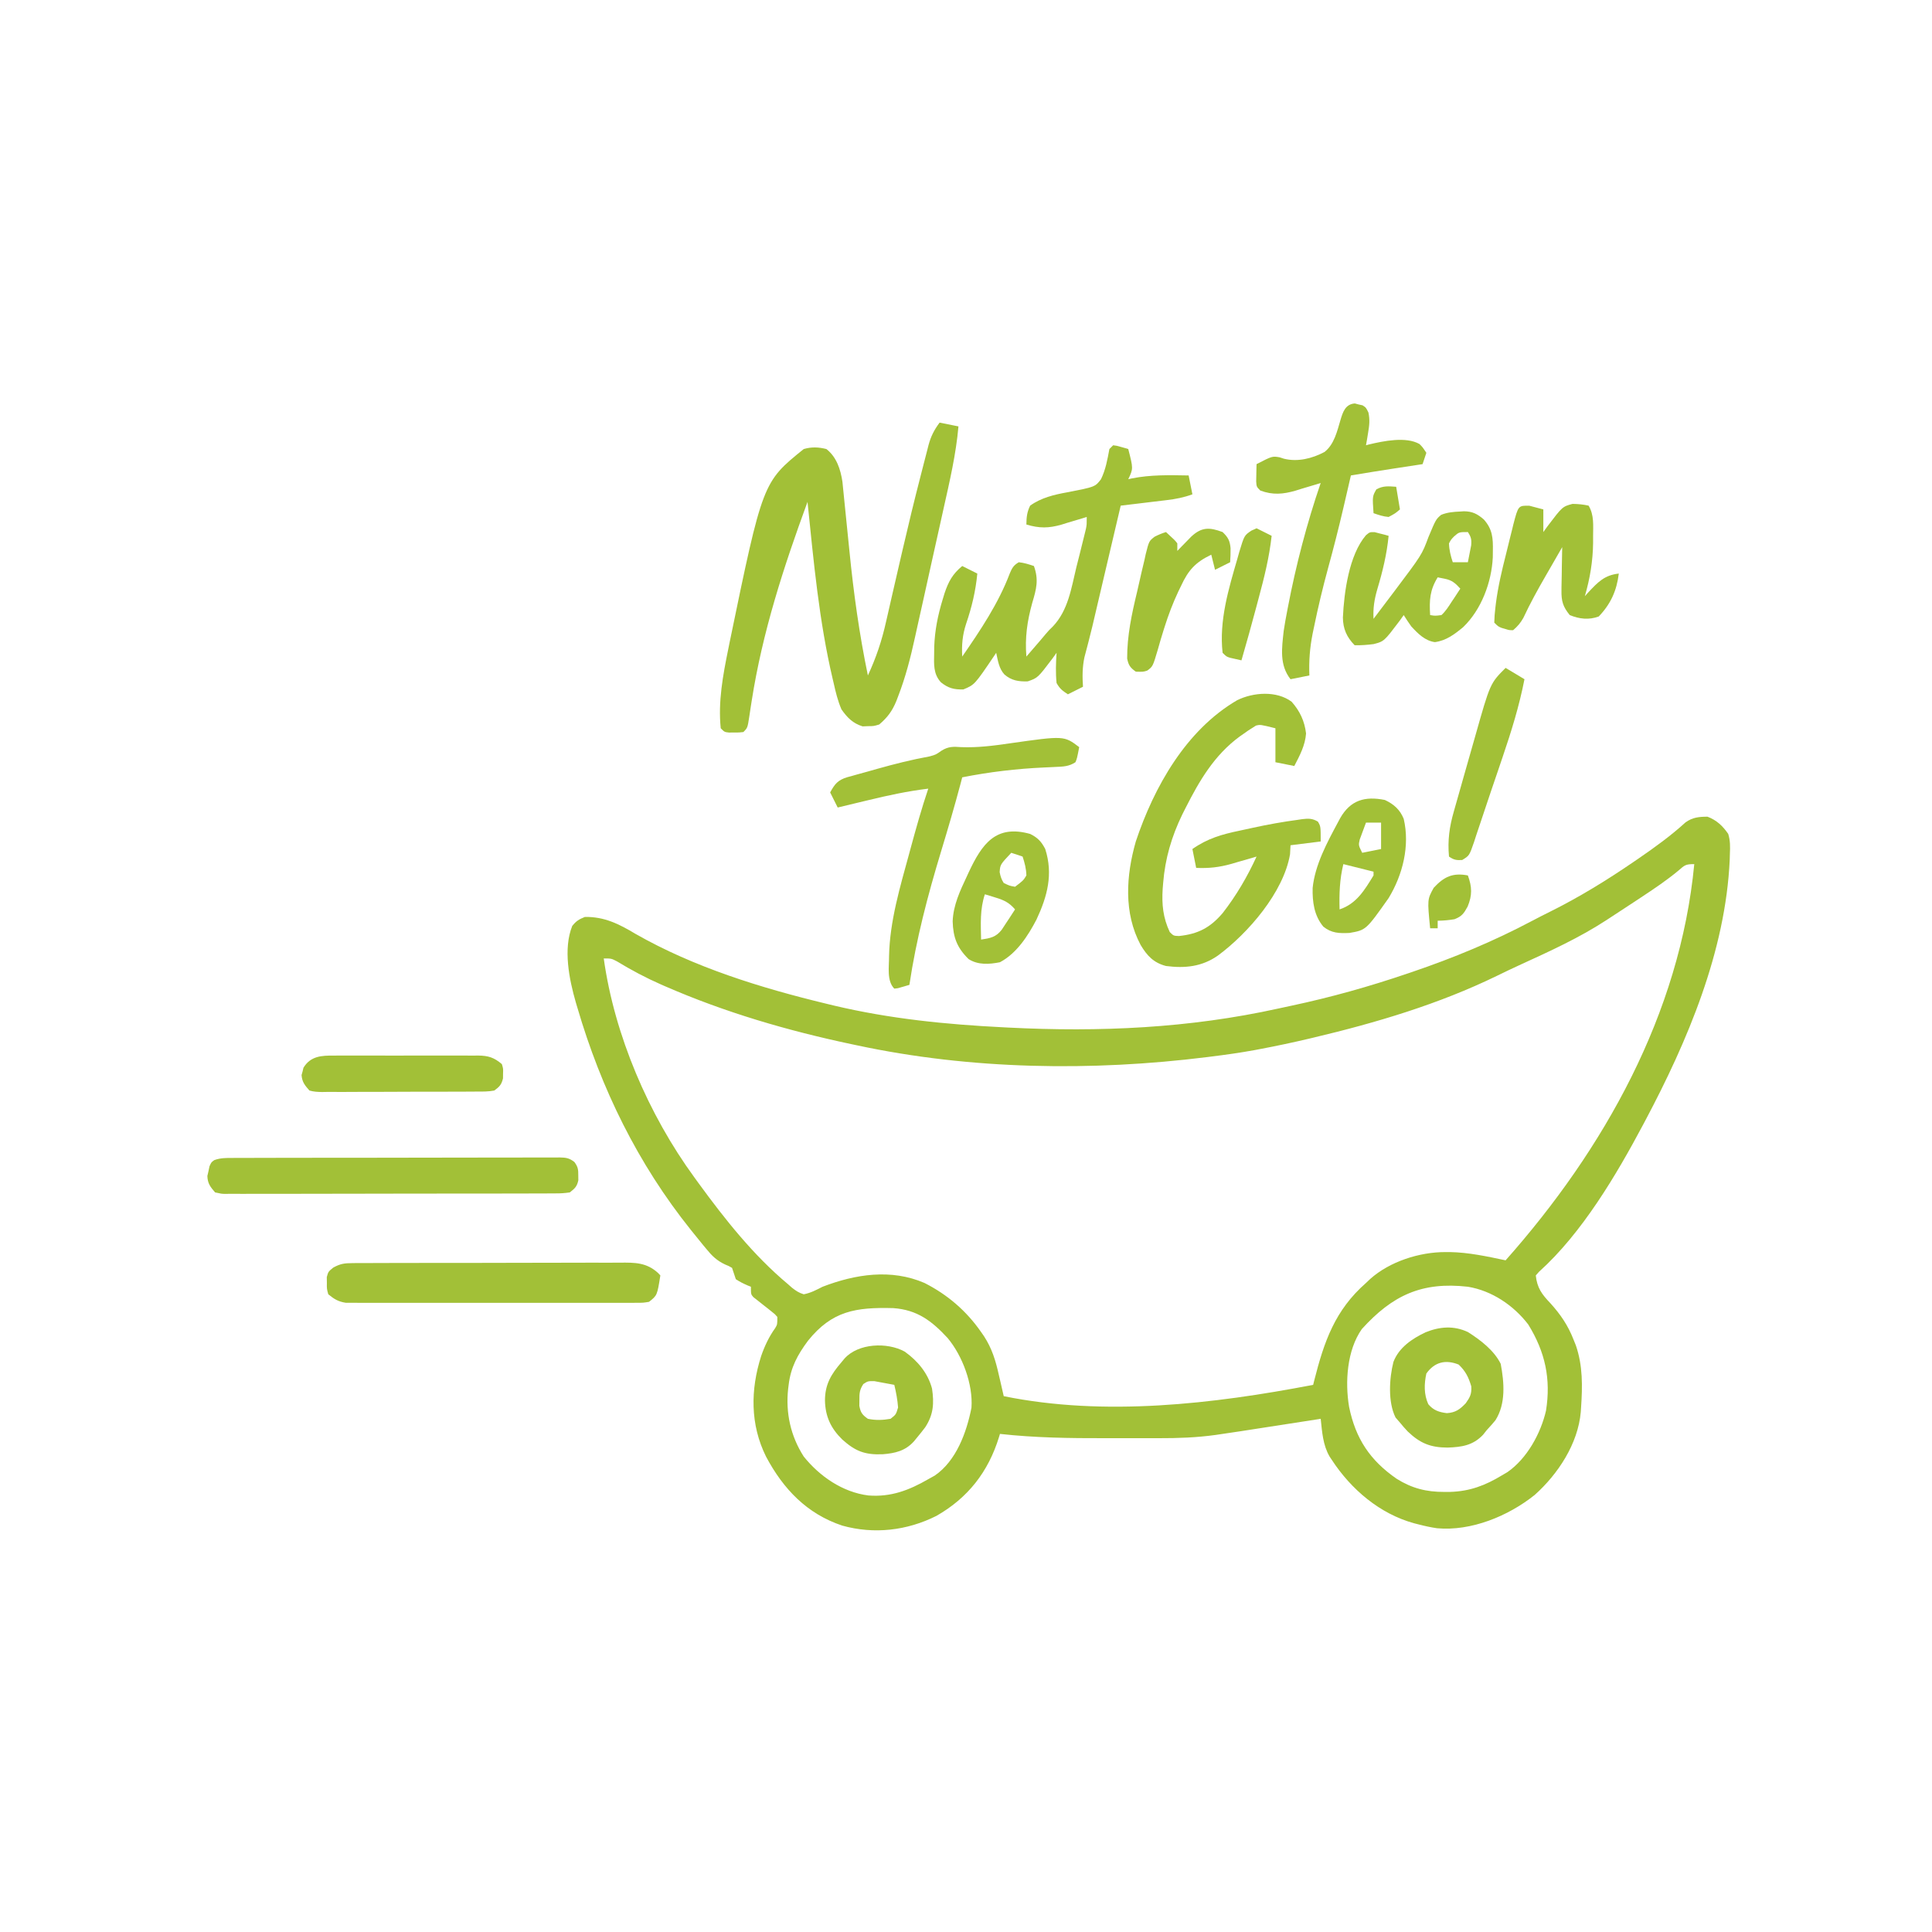
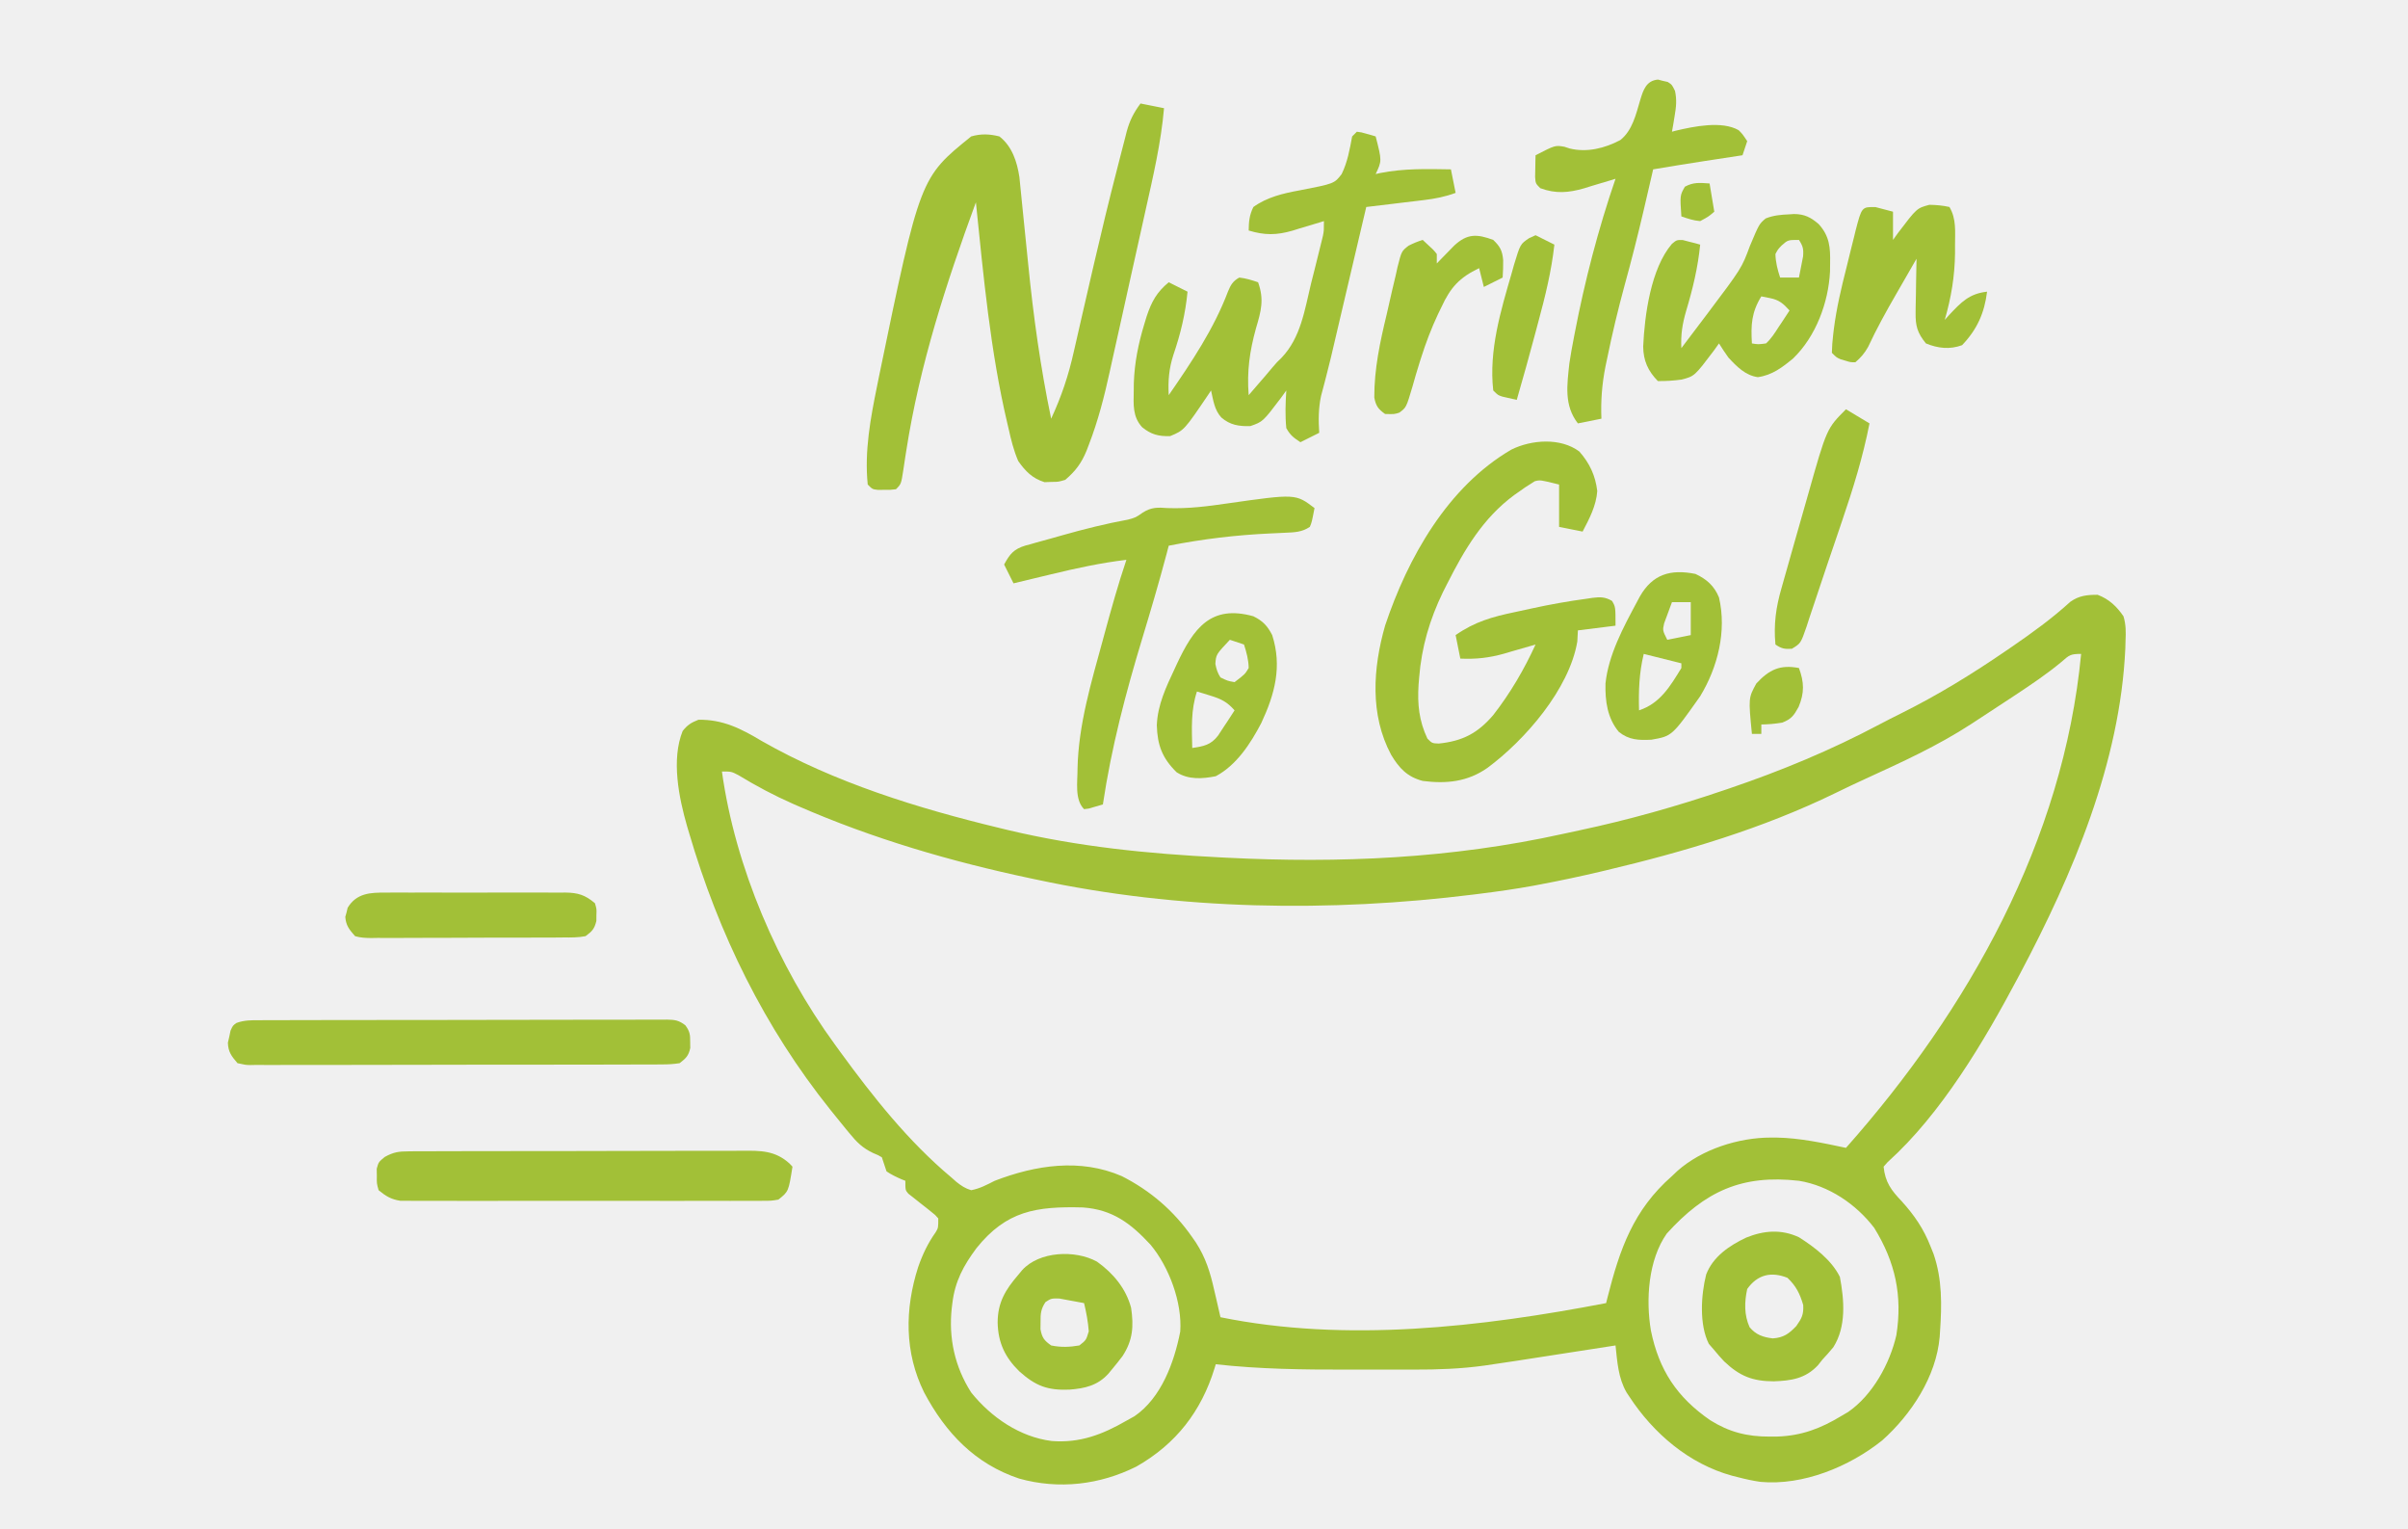
- <svg xmlns="http://www.w3.org/2000/svg" version="1.1" width="512" height="512">
-   <rect width="100%" height="100%" fill="#ffffff" />
+ <svg xmlns="http://www.w3.org/2000/svg" version="1.1" viewBox="45 90 435 325" width="512" height="325">
  <path d="M0 0 C0.339 0.089 0.678 0.178 1.027 0.27 C1.369 0.346 1.71 0.422 2.062 0.5 C2.965 1.082 2.965 1.082 3.613 2.402 C4.023 4.359 3.861 5.804 3.527 7.769 C3.425 8.392 3.324 9.015 3.219 9.656 C3.135 10.127 3.051 10.597 2.965 11.082 C3.099 11.046 3.099 11.046 3.777 10.863 C7.598 9.959 13.559 8.712 17.145 10.754 C17.965 11.582 17.965 11.582 18.965 13.082 C18.635 14.072 18.305 15.062 17.965 16.082 C17.602 16.137 17.24 16.193 16.867 16.25 C15.191 16.506 13.515 16.763 11.84 17.02 C11.27 17.107 10.7 17.194 10.113 17.283 C6.392 17.854 2.677 18.453 -1.035 19.082 C-1.135 19.518 -1.236 19.955 -1.339 20.404 C-1.818 22.485 -2.301 24.565 -2.785 26.645 C-2.874 27.028 -2.964 27.411 -3.056 27.806 C-4.301 33.138 -5.645 38.428 -7.098 43.707 C-8.492 48.824 -9.721 53.951 -10.785 59.145 C-10.849 59.448 -10.849 59.448 -11.172 60.985 C-11.912 64.729 -12.192 68.267 -12.035 72.082 C-12.86 72.247 -12.86 72.247 -17.035 73.082 C-20.019 69.257 -19.337 64.892 -18.843 60.288 C-18.579 58.499 -18.258 56.731 -17.91 54.957 C-17.849 54.633 -17.787 54.308 -17.723 53.974 C-15.605 42.918 -12.699 31.729 -9.035 21.082 C-9.189 21.13 -9.189 21.13 -9.966 21.373 C-11.381 21.809 -12.802 22.227 -14.223 22.645 C-14.705 22.796 -15.188 22.948 -15.685 23.104 C-19.012 24.064 -21.735 24.309 -25.035 23.082 C-26.035 22.082 -26.035 22.082 -26.133 20.672 C-26.121 20.127 -26.11 19.581 -26.098 19.02 C-26.089 18.472 -26.08 17.924 -26.07 17.359 C-26.059 16.938 -26.047 16.516 -26.035 16.082 C-21.87 13.938 -21.87 13.938 -19.906 14.277 C-19.536 14.399 -19.166 14.52 -18.785 14.645 C-15.12 15.552 -11.309 14.6 -8.019 12.857 C-5.446 10.829 -4.684 7.379 -3.789 4.359 C-3.154 2.242 -2.494 0.198 0 0 Z " fill="#a2c037" transform="translate(359.0352,106.918)" />
  <path d="M0 0 C0.973 0.121 0.973 0.121 2.062 0.438 C2.244 0.488 2.244 0.488 3.16 0.746 C3.437 0.83 3.715 0.914 4 1 C5.333 6.187 5.333 6.187 4 9 C4.317 8.928 4.634 8.856 4.961 8.781 C9.969 7.785 14.914 7.91 20 8 C20.165 8.825 20.165 8.825 21 13 C18.735 13.837 16.602 14.248 14.207 14.535 C13.856 14.578 13.505 14.621 13.144 14.665 C12.034 14.801 10.923 14.932 9.812 15.062 C9.055 15.154 8.298 15.246 7.541 15.338 C5.694 15.562 3.847 15.782 2 16 C1.9 16.426 1.8 16.852 1.696 17.291 C1.625 17.593 1.625 17.593 1.266 19.121 C1.188 19.452 1.11 19.784 1.029 20.125 C0.589 21.997 0.148 23.87 -0.292 25.742 C-1.136 29.326 -1.979 32.91 -2.819 36.495 C-3.17 37.992 -3.521 39.489 -3.873 40.986 C-4.038 41.691 -4.203 42.395 -4.368 43.1 C-4.601 44.099 -4.836 45.099 -5.07 46.098 C-5.22 46.736 -5.37 47.375 -5.525 48.034 C-5.853 49.41 -6.199 50.781 -6.557 52.15 C-6.649 52.506 -6.741 52.862 -6.836 53.229 C-7.093 54.216 -7.355 55.202 -7.616 56.187 C-8.171 58.808 -8.182 61.337 -8 64 C-8.66 64.33 -8.66 64.33 -12 66 C-13.483 65.011 -14.146 64.532 -15 63 C-15.271 60.31 -15.173 57.694 -15 55 C-15.364 55.505 -15.727 56.011 -16.102 56.531 C-19.975 61.641 -19.975 61.641 -22.629 62.57 C-25.04 62.655 -26.954 62.356 -28.812 60.75 C-30.288 59.14 -30.533 57.073 -31 55 C-31.181 55.273 -31.361 55.545 -31.547 55.826 C-36.717 63.468 -36.717 63.468 -39.695 64.703 C-42.154 64.777 -43.73 64.37 -45.645 62.82 C-47.695 60.598 -47.49 58.005 -47.438 55.125 C-47.432 54.559 -47.427 53.993 -47.421 53.411 C-47.269 49.048 -46.456 45.044 -45.188 40.875 C-45.022 40.331 -44.857 39.787 -44.687 39.227 C-43.633 36.087 -42.556 34.124 -40 32 C-38.68 32.66 -37.36 33.32 -36 34 C-36.45 38.681 -37.468 42.919 -38.984 47.359 C-39.945 50.305 -40.169 52.908 -40 56 C-35.176 49.008 -30.399 41.919 -27.387 33.934 C-26.804 32.528 -26.344 31.747 -25 31 C-23.561 31.155 -22.39 31.537 -21 32 C-19.684 35.66 -20.347 38.094 -21.438 41.75 C-22.795 46.651 -23.403 50.923 -23 56 C-22.082 54.938 -21.166 53.876 -20.25 52.812 C-19.997 52.52 -19.745 52.229 -19.484 51.928 C-18.943 51.298 -18.409 50.663 -17.88 50.023 C-17 49 -17 49 -16.019 48.057 C-11.916 43.769 -11.099 37.899 -9.75 32.312 C-9.48 31.244 -9.21 30.175 -8.938 29.107 C-8.448 27.16 -7.959 25.212 -7.487 23.259 C-7.393 22.87 -7.298 22.481 -7.201 22.08 C-7 21 -7 21 -7 19 C-7.307 19.096 -7.614 19.192 -7.93 19.291 C-9.346 19.727 -10.766 20.145 -12.188 20.562 C-12.67 20.714 -13.153 20.865 -13.65 21.021 C-17.072 22.009 -19.585 22.034 -23 21 C-22.977 19.119 -22.848 17.711 -22 16 C-19.108 13.911 -15.655 13.095 -12.195 12.469 C-4.797 11.033 -4.797 11.033 -3.231 9.004 C-1.982 6.448 -1.52 3.777 -1 1 C-0.67 0.67 -0.34 0.34 0 0 Z " fill="#a2c037" transform="translate(295,118)" />
  <path d="M0 0 C0.825 0.165 0.825 0.165 5 1 C4.357 8.4 2.659 15.594 1.045 22.83 C0.81 23.884 0.577 24.939 0.343 25.994 C-0.455 29.597 -1.256 33.199 -2.062 36.801 C-2.802 40.107 -3.532 43.415 -4.258 46.724 C-4.773 49.062 -5.296 51.398 -5.821 53.733 C-6.061 54.809 -6.298 55.884 -6.533 56.96 C-7.697 62.283 -9.015 67.452 -10.988 72.539 C-11.143 72.946 -11.298 73.353 -11.457 73.773 C-12.55 76.438 -13.8 78.127 -16 80 C-17.465 80.434 -17.465 80.434 -18.938 80.438 C-19.421 80.457 -19.904 80.476 -20.402 80.496 C-22.978 79.696 -24.465 78.189 -26 76 C-26.972 73.754 -27.532 71.444 -28.062 69.062 C-28.143 68.722 -28.224 68.38 -28.307 68.029 C-31.942 52.639 -33.381 36.704 -35 21 C-41.357 38.346 -46.932 55.452 -49.795 73.751 C-49.871 74.228 -49.946 74.705 -50.023 75.196 C-50.163 76.094 -50.299 76.992 -50.43 77.891 C-50.891 80.891 -50.891 80.891 -52 82 C-53.156 82.133 -53.156 82.133 -54.5 82.125 C-54.722 82.126 -54.722 82.126 -55.844 82.133 C-57 82 -57 82 -58 81 C-58.723 73.918 -57.406 66.915 -56 60 C-55.876 59.387 -55.753 58.773 -55.626 58.141 C-46.871 15.77 -46.871 15.77 -36 7 C-33.925 6.4 -32.092 6.473 -30 7 C-27.302 9.109 -26.248 12.367 -25.748 15.658 C-25.718 15.959 -25.718 15.959 -25.567 17.483 C-25.533 17.819 -25.498 18.154 -25.463 18.5 C-25.389 19.227 -25.316 19.953 -25.245 20.68 C-25.13 21.849 -25.011 23.017 -24.89 24.185 C-24.546 27.506 -24.21 30.827 -23.88 34.15 C-22.777 45.23 -21.268 56.094 -19 67 C-16.814 62.294 -15.292 57.768 -14.168 52.688 C-14.01 51.997 -13.851 51.307 -13.692 50.617 C-13.357 49.162 -13.025 47.707 -12.697 46.251 C-11.924 42.826 -11.128 39.406 -10.333 35.986 C-10.155 35.222 -9.978 34.458 -9.801 33.693 C-8.276 27.12 -6.694 20.564 -5.004 14.031 C-4.753 13.06 -4.505 12.088 -4.258 11.115 C-3.92 9.785 -3.575 8.457 -3.227 7.129 C-3.179 6.939 -3.179 6.939 -2.937 5.978 C-2.309 3.64 -1.447 1.946 0 0 Z " fill="#a2c037" transform="translate(249,112)" />
  <path d="M0 0 C0.33 1.98 0.66 3.96 1 6 C-0.25 7.062 -0.25 7.062 -2 8 C-3.465 7.879 -4.593 7.485 -6 7 C-6.307 2.537 -6.307 2.537 -5.25 0.688 C-3.427 -0.315 -2.064 -0.138 0 0 Z " fill="#a2c037" transform="translate(370,129)" />
  <path d="M0 0 C1.237 0.326 2.474 0.651 3.711 0.977 C3.711 2.957 3.711 4.937 3.711 6.977 C4.074 6.471 4.438 5.966 4.812 5.445 C8.775 0.228 8.775 0.228 11.445 -0.488 C12.925 -0.464 14.268 -0.346 15.711 -0.023 C17.204 2.508 16.902 5.177 16.898 8.039 C16.899 8.328 16.899 8.328 16.9 9.792 C16.84 14.729 16.08 19.247 14.711 23.977 C15.025 23.627 15.34 23.278 15.664 22.918 C18.229 20.191 19.928 18.397 23.711 17.977 C23.149 22.532 21.581 26.017 18.398 29.352 C15.807 30.311 13.257 30.033 10.711 28.977 C8.889 26.752 8.467 25.252 8.516 22.402 C8.518 22.074 8.521 21.745 8.524 21.406 C8.535 20.367 8.56 19.328 8.586 18.289 C8.596 17.58 8.605 16.871 8.613 16.162 C8.635 14.433 8.67 12.705 8.711 10.977 C7.624 12.859 6.54 14.743 5.458 16.628 C5.091 17.267 4.723 17.905 4.355 18.543 C2.236 22.214 0.206 25.88 -1.585 29.728 C-2.339 31.066 -3.122 31.982 -4.289 32.977 C-5.324 32.988 -5.324 32.988 -6.352 32.664 C-6.693 32.565 -7.035 32.465 -7.387 32.363 C-8.289 31.977 -8.289 31.977 -9.289 30.977 C-9.261 29.639 -9.167 28.39 -9.004 27.066 C-8.957 26.668 -8.91 26.27 -8.861 25.86 C-8.292 21.453 -7.284 17.164 -6.187 12.863 C-5.846 11.518 -5.519 10.171 -5.193 8.822 C-4.977 7.958 -4.761 7.094 -4.543 6.231 C-4.447 5.832 -4.351 5.433 -4.252 5.022 C-2.93 -0.053 -2.93 -0.053 0 0 Z M1.711 7.977 C2.711 9.977 2.711 9.977 2.711 9.977 Z " fill="#a2c037" transform="translate(405.2891,134.0234)" />
  <path d="M0 0 C0.336 -0.022 0.672 -0.045 1.018 -0.068 C3.265 -0.047 4.578 0.624 6.277 2.09 C8.595 4.659 8.754 7.078 8.688 10.438 C8.684 10.72 8.684 10.72 8.669 12.148 C8.343 18.746 5.661 25.967 0.828 30.628 C-1.49 32.541 -3.631 34.187 -6.676 34.609 C-9.324 34.249 -11.182 32.334 -12.938 30.438 C-13.648 29.459 -14.293 28.462 -14.938 27.438 C-15.289 27.931 -15.641 28.425 -16.004 28.934 C-20.136 34.404 -20.136 34.404 -22.895 35.125 C-24.597 35.347 -26.222 35.473 -27.938 35.438 C-30.037 33.291 -31.033 31.077 -31.055 28.078 C-30.747 21.382 -29.43 11.532 -24.953 6.284 C-23.938 5.438 -23.938 5.438 -22.648 5.461 C-22.428 5.519 -22.428 5.519 -21.312 5.812 C-20.866 5.923 -20.421 6.034 -19.961 6.148 C-19.623 6.244 -19.285 6.339 -18.938 6.438 C-19.42 11.312 -20.516 15.846 -21.921 20.529 C-22.719 23.271 -23.091 25.58 -22.938 28.438 C-21.727 26.84 -20.518 25.241 -19.312 23.64 C-18.705 22.836 -18.097 22.033 -17.488 21.23 C-10.111 11.435 -10.111 11.435 -8.375 6.75 C-6.401 2.054 -6.401 2.054 -5.016 0.875 C-3.376 0.209 -1.748 0.076 0 0 Z M-1.625 6.625 C-2.406 7.438 -2.406 7.438 -2.938 8.438 C-2.896 10.2 -2.485 11.768 -1.938 13.438 C-0.618 13.438 0.703 13.438 2.062 13.438 C2.258 12.481 2.444 11.522 2.625 10.562 C2.729 10.029 2.834 9.495 2.941 8.945 C3.068 7.369 2.915 6.738 2.062 5.438 C-0.28 5.438 -0.28 5.438 -1.625 6.625 Z M-5.938 17.438 C-8.027 20.834 -8.174 23.494 -7.938 27.438 C-6.606 27.656 -6.606 27.656 -4.938 27.438 C-3.824 26.418 -3.059 25.204 -2.25 23.938 C-2.025 23.604 -1.8 23.27 -1.568 22.926 C-1.016 22.102 -0.475 21.271 0.062 20.438 C-1.245 18.989 -2.138 18.197 -4.062 17.812 C-4.681 17.689 -5.3 17.565 -5.938 17.438 Z " fill="#a2c037" transform="translate(386.9375,135.5625)" />
  <path d="M0 0 C1.458 1.389 1.94 2.303 2.113 4.309 C2.124 5.547 2.088 6.765 2 8 C1.34 8.33 1.34 8.33 -2 10 C-2.33 8.68 -2.66 7.36 -3 6 C-7.167 7.989 -9.085 10.091 -11 14.25 C-11.249 14.762 -11.498 15.274 -11.755 15.802 C-13.177 18.836 -14.344 21.9 -15.352 25.09 C-15.46 25.431 -15.569 25.773 -15.68 26.124 C-16.209 27.805 -16.71 29.488 -17.176 31.186 C-18.493 35.626 -18.493 35.626 -19.968 36.713 C-21.023 37.051 -21.023 37.051 -23 37 C-24.477 35.937 -24.941 35.304 -25.292 33.507 C-25.308 27.427 -24.079 21.72 -22.656 15.825 C-22.247 14.111 -21.865 12.392 -21.484 10.672 C-21.226 9.575 -20.965 8.479 -20.703 7.383 C-20.593 6.871 -20.482 6.36 -20.368 5.833 C-19.498 2.388 -19.498 2.388 -18.002 1.224 C-17.012 0.723 -16.061 0.323 -15 0 C-12.656 2.148 -12.656 2.148 -12 3 C-12 3.66 -12 4.32 -12 5 C-11.662 4.651 -11.325 4.301 -10.977 3.941 C-10.53 3.486 -10.085 3.031 -9.625 2.562 C-9.184 2.11 -8.743 1.658 -8.289 1.191 C-5.53 -1.359 -3.471 -1.291 0 0 Z " fill="#a2c037" transform="translate(324,141)" />
  <path d="M0 0 C1.32 0.66 2.64 1.32 4 2 C3.371 7.663 2.049 13.013 0.562 18.5 C0.343 19.324 0.123 20.148 -0.096 20.973 C-1.347 25.663 -2.647 30.338 -4 35 C-4.639 34.856 -5.279 34.711 -5.938 34.562 C-6.297 34.481 -6.657 34.4 -7.027 34.316 C-8 34 -8 34 -9 33 C-9.955 24.491 -7.413 16.079 -5.062 8 C-4.905 7.436 -4.747 6.872 -4.585 6.29 C-3.245 1.884 -3.245 1.884 -1.371 0.625 C-0.919 0.419 -0.466 0.212 0 0 Z " fill="#a2c037" transform="translate(333,140)" />
  <path d="M0 0 C0.825 0.495 0.825 0.495 5 3 C3.617 10.098 1.52 16.849 -0.812 23.688 C-1.172 24.749 -1.532 25.811 -1.891 26.873 C-2.599 28.96 -3.31 31.046 -4.023 33.131 C-4.756 35.275 -5.474 37.424 -6.181 39.577 C-6.716 41.2 -7.265 42.819 -7.812 44.438 C-7.904 44.721 -7.904 44.721 -8.364 46.153 C-9.617 49.769 -9.617 49.769 -11.512 50.91 C-13.064 51.004 -13.736 50.875 -15 50 C-15.395 45.712 -14.894 42.105 -13.707 38.008 C-13.573 37.533 -13.44 37.059 -13.302 36.57 C-13.018 35.561 -12.731 34.552 -12.442 33.544 C-12.005 32.016 -11.574 30.486 -11.145 28.955 C-10.423 26.383 -9.688 23.814 -8.948 21.246 C-8.647 20.199 -8.348 19.151 -8.052 18.102 C-4.093 4.093 -4.093 4.093 0 0 Z " fill="#a2c037" transform="translate(399,177)" />
  <path d="M0 0 C2.192 2.479 3.423 5.116 3.816 8.402 C3.589 11.551 2.146 14.265 0.699 17.027 C-0.951 16.697 -2.601 16.367 -4.301 16.027 C-4.301 13.057 -4.301 10.087 -4.301 7.027 C-8.301 6.027 -8.301 6.027 -9.47 6.322 C-9.781 6.521 -10.093 6.72 -10.414 6.926 C-10.593 7.039 -10.593 7.039 -11.497 7.613 C-11.865 7.874 -12.234 8.134 -12.613 8.402 C-13.005 8.676 -13.397 8.949 -13.8 9.23 C-20.482 14.147 -24.43 20.869 -28.113 28.152 C-28.258 28.439 -28.258 28.439 -28.993 29.891 C-31.817 35.715 -33.539 41.57 -34.051 48.027 C-34.072 48.285 -34.072 48.285 -34.179 49.587 C-34.439 53.703 -34.09 57.24 -32.301 61.027 C-31.301 62.027 -31.301 62.027 -29.883 62.082 C-24.836 61.569 -21.598 59.887 -18.301 56.027 C-14.691 51.395 -11.741 46.361 -9.301 41.027 C-9.608 41.118 -9.915 41.209 -10.231 41.303 C-11.648 41.718 -13.068 42.123 -14.488 42.527 C-14.971 42.67 -15.454 42.813 -15.951 42.961 C-19.176 43.87 -21.951 44.174 -25.301 44.027 C-25.466 43.202 -25.466 43.202 -26.301 39.027 C-22.265 36.202 -18.469 35.13 -13.727 34.147 C-12.565 33.905 -11.405 33.649 -10.246 33.391 C-6.306 32.53 -2.346 31.817 1.652 31.285 C2.029 31.228 2.406 31.171 2.794 31.111 C4.473 30.912 5.476 30.896 6.952 31.761 C7.699 33.027 7.699 33.027 7.699 37.027 C5.059 37.357 2.419 37.687 -0.301 38.027 C-0.342 38.811 -0.383 39.595 -0.426 40.402 C-2.138 50.511 -11.544 61.349 -19.548 67.265 C-23.778 70.226 -28.267 70.675 -33.301 70.027 C-36.569 69.172 -38.301 67.331 -40.016 64.464 C-44.566 55.963 -43.878 46.053 -41.301 37.027 C-36.468 22.566 -27.992 7.501 -14.455 -0.401 C-10.158 -2.528 -3.972 -2.97 0 0 Z " fill="#a2c037" transform="translate(342.3008,185.9727)" />
  <path d="M0 0 C-0.586 3.027 -0.586 3.027 -1 4 C-2.699 5.128 -4.269 5.164 -6.273 5.246 C-6.601 5.262 -6.601 5.262 -8.258 5.342 C-8.604 5.357 -8.949 5.373 -9.306 5.389 C-16.649 5.724 -23.781 6.572 -31 8 C-31.147 8.562 -31.294 9.124 -31.445 9.703 C-33.042 15.716 -34.794 21.671 -36.601 27.623 C-40.152 39.331 -43.191 50.88 -45 63 C-45.644 63.195 -46.29 63.38 -46.938 63.562 C-47.117 63.615 -47.117 63.615 -48.027 63.879 C-48.188 63.899 -48.188 63.899 -49 64 C-51.053 61.947 -50.367 58.155 -50.392 55.404 C-50.203 46.039 -47.448 36.983 -45 28 C-44.948 27.81 -44.948 27.81 -44.687 26.846 C-43.242 21.529 -41.76 16.223 -40 11 C-45.421 11.651 -50.639 12.777 -55.938 14.062 C-56.724 14.251 -57.512 14.439 -58.299 14.627 C-60.2 15.081 -62.1 15.54 -64 16 C-64.66 14.68 -65.32 13.36 -66 12 C-64.772 9.753 -63.969 8.717 -61.411 7.949 C-61.245 7.905 -61.245 7.905 -60.402 7.684 C-60.052 7.582 -59.701 7.481 -59.34 7.376 C-58.209 7.052 -57.074 6.745 -55.938 6.438 C-55.161 6.218 -54.385 5.999 -53.609 5.778 C-48.999 4.481 -44.379 3.312 -39.664 2.457 C-38 2 -38 2 -36.508 0.949 C-34.659 -0.215 -33.342 -0.148 -31.25 0 C-26.899 0.164 -22.739 -0.372 -18.438 -1 C-4.019 -3.051 -4.019 -3.051 0 0 Z " fill="#a2c037" transform="translate(286,198)" />
  <path d="M0 0 C2.382 1.117 3.999 2.55 5 5 C6.673 12.145 4.743 19.832 1 26 C-4.991 34.476 -4.991 34.476 -9.367 35.238 C-12.078 35.372 -14.143 35.311 -16.312 33.562 C-18.748 30.624 -19.223 27.005 -19.134 23.3 C-18.505 17.189 -15.302 11.276 -12.438 5.938 C-12.24 5.567 -12.043 5.198 -11.839 4.816 C-9.12 0.053 -5.308 -1.069 0 0 Z M-5 6 C-5.363 6.955 -5.715 7.914 -6.062 8.875 C-6.26 9.409 -6.457 9.942 -6.66 10.492 C-7 12 -7 12 -6 14 C-4.35 13.67 -2.7 13.34 -1 13 C-1 10.69 -1 8.38 -1 6 C-2.32 6 -3.64 6 -5 6 Z M-11 17 C-11.983 21.054 -12.108 24.837 -12 29 C-7.505 27.502 -5.379 23.89 -3 20 C-3 19.67 -3 19.34 -3 19 C-5.64 18.34 -8.28 17.68 -11 17 Z " fill="#a2c037" transform="translate(367,212)" />
  <path d="M0 0 C2.423 0.92 4.03 2.44 5.492 4.566 C6.038 6.344 6.016 7.969 5.93 9.816 C5.916 10.333 5.902 10.85 5.888 11.382 C4.789 35.656 -5.274 59.41 -16.508 80.566 C-16.67 80.873 -16.833 81.18 -17 81.495 C-24.118 94.887 -33.245 110.337 -44.633 120.579 C-44.778 120.742 -44.778 120.742 -45.508 121.566 C-45.17 124.875 -43.878 126.601 -41.633 128.941 C-38.943 131.923 -36.98 134.793 -35.508 138.566 C-35.303 139.076 -35.098 139.585 -34.887 140.109 C-33.032 145.496 -33.122 150.939 -33.508 156.566 C-33.533 156.956 -33.558 157.345 -33.584 157.747 C-34.314 166.171 -39.605 174.21 -45.801 179.746 C-52.78 185.338 -62.643 189.402 -71.695 188.566 C-73.33 188.33 -74.91 187.982 -76.508 187.566 C-76.712 187.515 -76.712 187.515 -77.745 187.254 C-86.851 184.752 -94.438 178.289 -99.57 170.441 C-99.666 170.298 -99.666 170.298 -100.152 169.569 C-101.937 166.506 -102.133 163.034 -102.508 159.566 C-102.816 159.614 -103.124 159.662 -103.441 159.712 C-106.686 160.216 -109.931 160.719 -113.177 161.22 C-114.383 161.407 -115.59 161.594 -116.796 161.782 C-118.543 162.054 -120.291 162.324 -122.039 162.594 C-122.567 162.676 -123.094 162.758 -123.637 162.843 C-125.26 163.093 -126.883 163.332 -128.508 163.566 C-129.125 163.658 -129.743 163.75 -130.379 163.845 C-135.405 164.542 -140.328 164.714 -145.398 164.699 C-146.233 164.7 -147.067 164.701 -147.901 164.702 C-149.639 164.704 -151.377 164.702 -153.115 164.697 C-155.304 164.691 -157.494 164.694 -159.683 164.7 C-169.01 164.721 -178.226 164.597 -187.508 163.566 C-187.551 163.708 -187.551 163.708 -187.769 164.427 C-190.587 173.565 -195.955 180.521 -204.371 185.305 C-212.153 189.205 -220.878 190.221 -229.305 187.867 C-238.674 184.752 -244.951 178.151 -249.508 169.566 C-253.719 161.066 -253.643 151.857 -250.793 142.932 C-249.859 140.249 -248.722 137.824 -247.059 135.504 C-246.508 134.566 -246.508 134.566 -246.508 132.566 C-247.15 131.82 -247.15 131.82 -248.039 131.129 C-248.355 130.874 -248.671 130.618 -248.996 130.356 C-249.33 130.095 -249.664 129.835 -250.008 129.566 C-250.668 129.051 -251.325 128.53 -251.977 128.004 C-252.27 127.776 -252.563 127.548 -252.865 127.312 C-253.508 126.566 -253.508 126.566 -253.508 124.566 C-253.785 124.457 -254.062 124.347 -254.348 124.234 C-255.471 123.743 -256.491 123.254 -257.508 122.566 C-257.841 121.566 -258.175 120.566 -258.508 119.566 C-259.332 119.09 -259.332 119.09 -260.361 118.664 C-262.554 117.63 -263.844 116.369 -265.356 114.504 C-265.608 114.201 -265.861 113.898 -266.122 113.586 C-266.948 112.587 -267.761 111.579 -268.57 110.566 C-268.853 110.216 -269.136 109.865 -269.427 109.503 C-283.461 91.998 -293.22 72.053 -299.508 50.566 C-299.639 50.125 -299.771 49.684 -299.906 49.229 C-301.675 43.101 -303.304 35.029 -300.856 28.945 C-299.796 27.632 -299.073 27.188 -297.508 26.566 C-292.307 26.477 -288.413 28.464 -284.07 31.066 C-268.558 39.92 -250.812 45.395 -233.508 49.566 C-232.882 49.718 -232.257 49.87 -231.612 50.026 C-216.72 53.564 -201.815 55.052 -186.57 55.816 C-186.354 55.828 -186.354 55.828 -185.26 55.883 C-161.11 57.107 -137.386 56.062 -113.695 50.828 C-112.528 50.571 -111.36 50.321 -110.191 50.074 C-99.769 47.856 -89.594 44.999 -79.508 41.566 C-79.135 41.44 -78.762 41.314 -78.378 41.184 C-67.289 37.413 -56.746 33.052 -46.399 27.561 C-44.862 26.747 -43.313 25.963 -41.757 25.19 C-33.934 21.3 -26.653 16.818 -19.445 11.879 C-19.042 11.603 -18.638 11.327 -18.222 11.042 C-13.884 8.062 -9.706 5.039 -5.811 1.493 C-3.942 0.164 -2.252 0.006 0 0 Z M-7.684 14.262 C-10.862 16.906 -14.25 19.166 -17.695 21.441 C-18.027 21.661 -18.36 21.881 -18.702 22.107 C-20.68 23.414 -22.662 24.713 -24.648 26.007 C-25.401 26.497 -26.153 26.989 -26.904 27.482 C-34.023 32.116 -41.685 35.605 -49.393 39.13 C-51.539 40.113 -53.669 41.123 -55.789 42.164 C-71.255 49.695 -87.811 54.605 -104.508 58.566 C-104.84 58.645 -105.172 58.724 -105.514 58.805 C-109.826 59.824 -114.153 60.744 -118.508 61.566 C-119.003 61.66 -119.499 61.754 -120.009 61.851 C-123.827 62.55 -127.656 63.089 -131.508 63.566 C-131.864 63.611 -132.22 63.656 -132.587 63.703 C-163.195 67.526 -195.282 67.049 -225.508 60.566 C-225.9 60.484 -226.292 60.401 -226.696 60.316 C-243.741 56.717 -260.399 51.862 -276.383 44.879 C-276.7 44.74 -277.018 44.602 -277.345 44.459 C-281.414 42.669 -285.238 40.629 -289.032 38.325 C-290.508 37.566 -290.508 37.566 -292.508 37.566 C-289.674 57.909 -280.621 78.978 -268.508 95.566 C-268.142 96.07 -267.777 96.575 -267.4 97.094 C-260.386 106.703 -252.855 116.225 -243.695 123.879 C-243.346 124.188 -242.998 124.496 -242.638 124.814 C-241.588 125.637 -240.789 126.185 -239.508 126.566 C-237.676 126.222 -236.159 125.407 -234.508 124.566 C-225.816 121.226 -216.332 119.751 -207.508 123.566 C-201.405 126.66 -196.409 130.953 -192.508 136.566 C-192.381 136.749 -192.381 136.749 -191.738 137.672 C-189.627 140.923 -188.657 144.117 -187.82 147.879 C-187.756 148.154 -187.756 148.154 -187.428 149.545 C-187.113 150.884 -186.807 152.224 -186.508 153.566 C-159.804 159.008 -131.006 155.651 -104.508 150.566 C-104.413 150.184 -104.318 149.802 -104.22 149.408 C-101.601 139.076 -98.727 130.775 -90.508 123.566 C-90.13 123.208 -89.752 122.85 -89.363 122.481 C-84.189 117.877 -76.335 115.366 -69.445 115.379 C-69.257 115.379 -69.257 115.379 -68.305 115.377 C-63.294 115.466 -58.396 116.531 -53.508 117.566 C-27.417 88.156 -7.298 52.239 -3.508 12.566 C-5.807 12.566 -6.026 12.819 -7.684 14.262 Z M-91.609 135.781 C-95.557 141.383 -96.093 149.843 -94.984 156.402 C-93.264 164.82 -89.439 170.579 -82.387 175.453 C-78.337 177.988 -74.517 178.957 -69.758 178.941 C-69.236 178.94 -68.715 178.938 -68.177 178.936 C-62.983 178.774 -58.916 177.231 -54.508 174.566 C-54.017 174.278 -53.526 173.989 -53.02 173.691 C-47.838 170.098 -44.186 163.441 -42.797 157.394 C-41.473 149.021 -42.993 141.875 -47.508 134.566 C-51.382 129.501 -57.168 125.601 -63.508 124.566 C-75.678 123.187 -83.47 126.805 -91.609 135.781 Z M-238.383 138.879 C-241.137 142.588 -242.953 145.917 -243.508 150.566 C-243.55 150.901 -243.593 151.236 -243.636 151.581 C-244.341 157.974 -243 164.123 -239.508 169.566 C-235.265 174.848 -229.175 179.025 -222.387 179.879 C-216.411 180.347 -211.621 178.513 -206.508 175.566 C-206.224 175.409 -206.224 175.409 -204.785 174.609 C-199.108 170.733 -196.339 163.178 -195.059 156.617 C-194.623 150.418 -197.437 142.876 -201.379 138.152 C-205.585 133.617 -209.434 130.681 -215.777 130.231 C-225.732 129.972 -232.006 130.952 -238.383 138.879 Z " fill="#a2c037" transform="translate(452.5078,216.4336)" />
  <path d="M0 0 C1.994 0.979 2.983 2.027 4 4 C6.13 10.653 4.576 16.509 1.68 22.695 C-0.576 27.024 -3.592 31.672 -8 34 C-10.852 34.569 -13.785 34.769 -16.309 33.172 C-19.372 30.165 -20.413 27.414 -20.532 23.167 C-20.366 18.818 -18.567 15.061 -16.75 11.188 C-16.6 10.862 -16.45 10.536 -16.295 10.2 C-12.709 2.518 -9.039 -2.522 0 0 Z M-5 5 C-7.936 8.118 -7.936 8.118 -8.082 10.121 C-7.864 11.244 -7.621 12.038 -7 13 C-5.438 13.75 -5.438 13.75 -4 14 C-1.798 12.326 -1.798 12.326 -1 11 C-1.032 9.236 -1.452 7.67 -2 6 C-2.99 5.67 -3.98 5.34 -5 5 Z M-12 16 C-13.318 19.953 -13.09 23.884 -13 28 C-10.563 27.63 -9.053 27.368 -7.516 25.371 C-7.082 24.734 -6.66 24.089 -6.25 23.438 C-6.14 23.273 -6.14 23.273 -5.582 22.439 C-5.044 21.633 -4.521 20.817 -4 20 C-5.546 18.214 -6.879 17.559 -9.125 16.875 C-9.664 16.707 -10.203 16.54 -10.758 16.367 C-11.168 16.246 -11.578 16.125 -12 16 Z " fill="#a2c037" transform="translate(273,221)" />
  <path d="M0 0 C1.111 3.026 1.187 5.243 -0.062 8.25 C-1.065 10.076 -1.583 10.837 -3.539 11.602 C-5.045 11.851 -6.475 11.99 -8 12 C-8 12.66 -8 13.32 -8 14 C-8.66 14 -9.32 14 -10 14 C-10.748 6.366 -10.748 6.366 -9.062 3.289 C-6.324 0.328 -3.998 -0.765 0 0 Z " fill="#a2c037" transform="translate(389,232)" />
  <path d="M0 0 C0.222 -0.002 0.222 -0.002 1.346 -0.011 C2.809 -0.019 4.271 -0.014 5.734 -0.007 C6.754 -0.008 7.774 -0.01 8.794 -0.013 C10.929 -0.016 13.064 -0.011 15.199 -0.002 C17.933 0.009 20.667 0.003 23.401 -0.009 C25.506 -0.016 27.611 -0.014 29.716 -0.009 C30.724 -0.007 31.732 -0.009 32.74 -0.014 C34.15 -0.019 35.559 -0.011 36.969 0 C37.383 -0.004 37.798 -0.008 38.225 -0.012 C40.86 0.026 42.408 0.485 44.484 2.259 C44.848 3.478 44.848 3.478 44.797 4.759 C44.793 5.182 44.789 5.604 44.785 6.04 C44.37 7.72 43.885 8.225 42.484 9.259 C40.923 9.565 39.378 9.542 37.791 9.533 C37.316 9.539 36.841 9.544 36.352 9.549 C34.781 9.563 33.211 9.562 31.641 9.56 C30.55 9.563 29.459 9.568 28.368 9.573 C26.081 9.58 23.795 9.58 21.508 9.575 C18.576 9.569 15.644 9.586 12.711 9.609 C10.459 9.623 8.206 9.624 5.953 9.621 C4.872 9.622 3.791 9.627 2.709 9.637 C1.198 9.649 -0.311 9.643 -1.822 9.631 C-2.046 9.635 -2.046 9.635 -3.179 9.654 C-4.367 9.634 -5.375 9.589 -6.516 9.259 C-7.732 7.885 -8.46 7.009 -8.598 5.161 C-8.509 4.843 -8.42 4.524 -8.328 4.196 C-8.252 3.875 -8.176 3.554 -8.098 3.224 C-6.215 0.102 -3.259 -0.032 0 0 Z " fill="#a2c037" transform="translate(88.51562,279.7412)" />
  <path d="M0 0 C0.19 -0.001 0.19 -0.001 1.152 -0.007 C2.426 -0.013 3.7 -0.012 4.975 -0.012 C5.888 -0.015 6.801 -0.018 7.715 -0.022 C10.196 -0.031 12.677 -0.033 15.159 -0.034 C17.229 -0.035 19.299 -0.038 21.369 -0.042 C26.252 -0.05 31.134 -0.052 36.017 -0.052 C41.058 -0.051 46.099 -0.061 51.139 -0.077 C55.465 -0.09 59.79 -0.096 64.115 -0.095 C66.7 -0.095 69.284 -0.098 71.869 -0.108 C74.298 -0.118 76.728 -0.118 79.157 -0.111 C80.05 -0.11 80.942 -0.112 81.835 -0.118 C83.052 -0.126 84.268 -0.121 85.485 -0.114 C85.662 -0.116 85.662 -0.116 86.559 -0.129 C88.248 -0.105 89.107 0.029 90.461 1.073 C91.405 2.355 91.512 3.054 91.492 4.634 C91.495 4.845 91.495 4.845 91.508 5.915 C91.145 7.58 90.59 8.095 89.242 9.134 C87.909 9.332 86.78 9.409 85.447 9.394 C85.062 9.398 84.678 9.402 84.283 9.406 C82.994 9.416 81.706 9.412 80.418 9.408 C79.495 9.413 78.572 9.418 77.649 9.424 C75.14 9.437 72.632 9.438 70.124 9.435 C68.031 9.434 65.939 9.439 63.846 9.444 C58.911 9.455 53.976 9.455 49.04 9.449 C43.945 9.443 38.85 9.456 33.754 9.477 C29.382 9.495 25.01 9.501 20.638 9.497 C18.026 9.495 15.414 9.498 12.801 9.512 C10.345 9.525 7.89 9.523 5.434 9.51 C4.532 9.507 3.629 9.51 2.727 9.518 C1.497 9.529 0.268 9.521 -0.962 9.508 C-1.141 9.512 -1.141 9.512 -2.049 9.53 C-3.049 9.508 -3.049 9.508 -4.758 9.134 C-6.036 7.643 -6.736 6.761 -6.805 4.782 C-6.707 4.362 -6.609 3.942 -6.508 3.509 C-6.42 3.083 -6.332 2.658 -6.242 2.22 C-5.758 1.134 -5.758 1.134 -4.962 0.574 C-3.311 -0.03 -1.735 -0.008 0 0 Z " fill="#a2c037" transform="translate(61.75769,306.8663)" />
  <path d="M0 0 C0.331 -0.004 0.661 -0.008 1.002 -0.012 C2.102 -0.022 3.203 -0.018 4.304 -0.014 C5.096 -0.018 5.888 -0.024 6.68 -0.029 C8.826 -0.043 10.973 -0.043 13.12 -0.041 C14.914 -0.04 16.708 -0.045 18.502 -0.05 C22.736 -0.061 26.971 -0.061 31.205 -0.055 C35.568 -0.049 39.931 -0.061 44.294 -0.083 C48.044 -0.1 51.795 -0.106 55.545 -0.103 C57.783 -0.101 60.021 -0.104 62.259 -0.118 C64.365 -0.13 66.469 -0.128 68.575 -0.115 C69.346 -0.113 70.117 -0.116 70.887 -0.124 C74.829 -0.163 77.942 -0.175 80.992 2.618 C81.091 2.724 81.091 2.724 81.591 3.261 C80.756 8.548 80.756 8.548 78.591 10.261 C77.073 10.512 77.073 10.512 75.258 10.515 C74.923 10.518 74.589 10.521 74.244 10.524 C73.124 10.532 72.004 10.526 70.884 10.52 C70.081 10.522 69.278 10.526 68.474 10.53 C66.293 10.539 64.111 10.536 61.929 10.529 C59.645 10.524 57.362 10.529 55.078 10.532 C51.243 10.536 47.407 10.531 43.571 10.521 C39.138 10.511 34.705 10.514 30.272 10.525 C26.465 10.534 22.659 10.535 18.853 10.53 C16.579 10.527 14.306 10.527 12.033 10.533 C9.895 10.539 7.757 10.535 5.619 10.524 C4.835 10.521 4.051 10.522 3.267 10.526 C2.195 10.531 1.123 10.525 0.051 10.515 C-0.548 10.514 -1.147 10.513 -1.765 10.512 C-3.762 10.207 -4.856 9.535 -6.409 8.261 C-6.807 6.823 -6.807 6.823 -6.784 5.261 C-6.792 4.745 -6.799 4.229 -6.807 3.698 C-6.409 2.261 -6.409 2.261 -5.097 1.187 C-3.209 0.151 -2.136 0.007 0 0 Z " fill="#a2c037" transform="translate(93.40892,334.7393)" />
  <path d="M0 0 C3.31 2.093 6.945 4.86 8.703 8.426 C9.636 13.374 10.094 18.989 7.312 23.375 C6.571 24.275 5.8 25.152 5 26 C4.673 26.413 4.345 26.825 4.008 27.25 C1.327 30.068 -1.641 30.492 -5.375 30.625 C-9.906 30.609 -12.63 29.494 -15.894 26.399 C-16.639 25.628 -17.322 24.831 -18 24 C-18.383 23.559 -18.766 23.118 -19.16 22.664 C-21.218 18.587 -20.83 12.287 -19.727 7.92 C-18.265 4.098 -14.775 1.755 -11.205 0.069 C-7.447 -1.444 -3.745 -1.747 0 0 Z M-11 11 C-11.598 13.752 -11.673 16.515 -10.492 19.121 C-9.141 20.744 -7.63 21.251 -5.562 21.5 C-3.267 21.346 -2.137 20.524 -0.562 18.875 C0.595 17.237 1.024 16.418 0.906 14.402 C0.19 11.973 -0.599 10.383 -2.438 8.625 C-5.87 7.252 -8.803 7.908 -11 11 Z " fill="#a2c037" transform="translate(389,353)" />
  <path d="M0 0 C3.436 2.449 6.164 5.706 7.25 9.812 C7.828 13.727 7.631 16.705 5.438 20.062 C4.73 20.996 4.003 21.915 3.25 22.812 C2.977 23.144 2.703 23.475 2.422 23.816 C0.128 26.343 -2.579 26.951 -5.859 27.206 C-10.547 27.387 -13.055 26.416 -16.542 23.299 C-19.566 20.331 -21.039 17.208 -21.125 12.938 C-21.114 8.703 -19.508 6.01 -16.75 2.812 C-16.477 2.482 -16.203 2.152 -15.922 1.812 C-12.279 -2.217 -4.655 -2.559 0 0 Z M-10.961 8.602 C-11.942 10.107 -12.018 11.025 -12 12.812 C-12.005 13.328 -12.01 13.844 -12.016 14.375 C-11.683 16.177 -11.237 16.756 -9.75 17.812 C-7.709 18.24 -5.801 18.172 -3.75 17.812 C-2.312 16.688 -2.312 16.688 -1.75 14.812 C-1.901 12.764 -2.272 10.808 -2.75 8.812 C-3.872 8.59 -4.998 8.385 -6.125 8.188 C-6.752 8.072 -7.378 7.955 -8.023 7.836 C-9.75 7.812 -9.75 7.812 -10.961 8.602 Z " fill="#a2c037" transform="translate(239.75,358.1875)" />
</svg>
